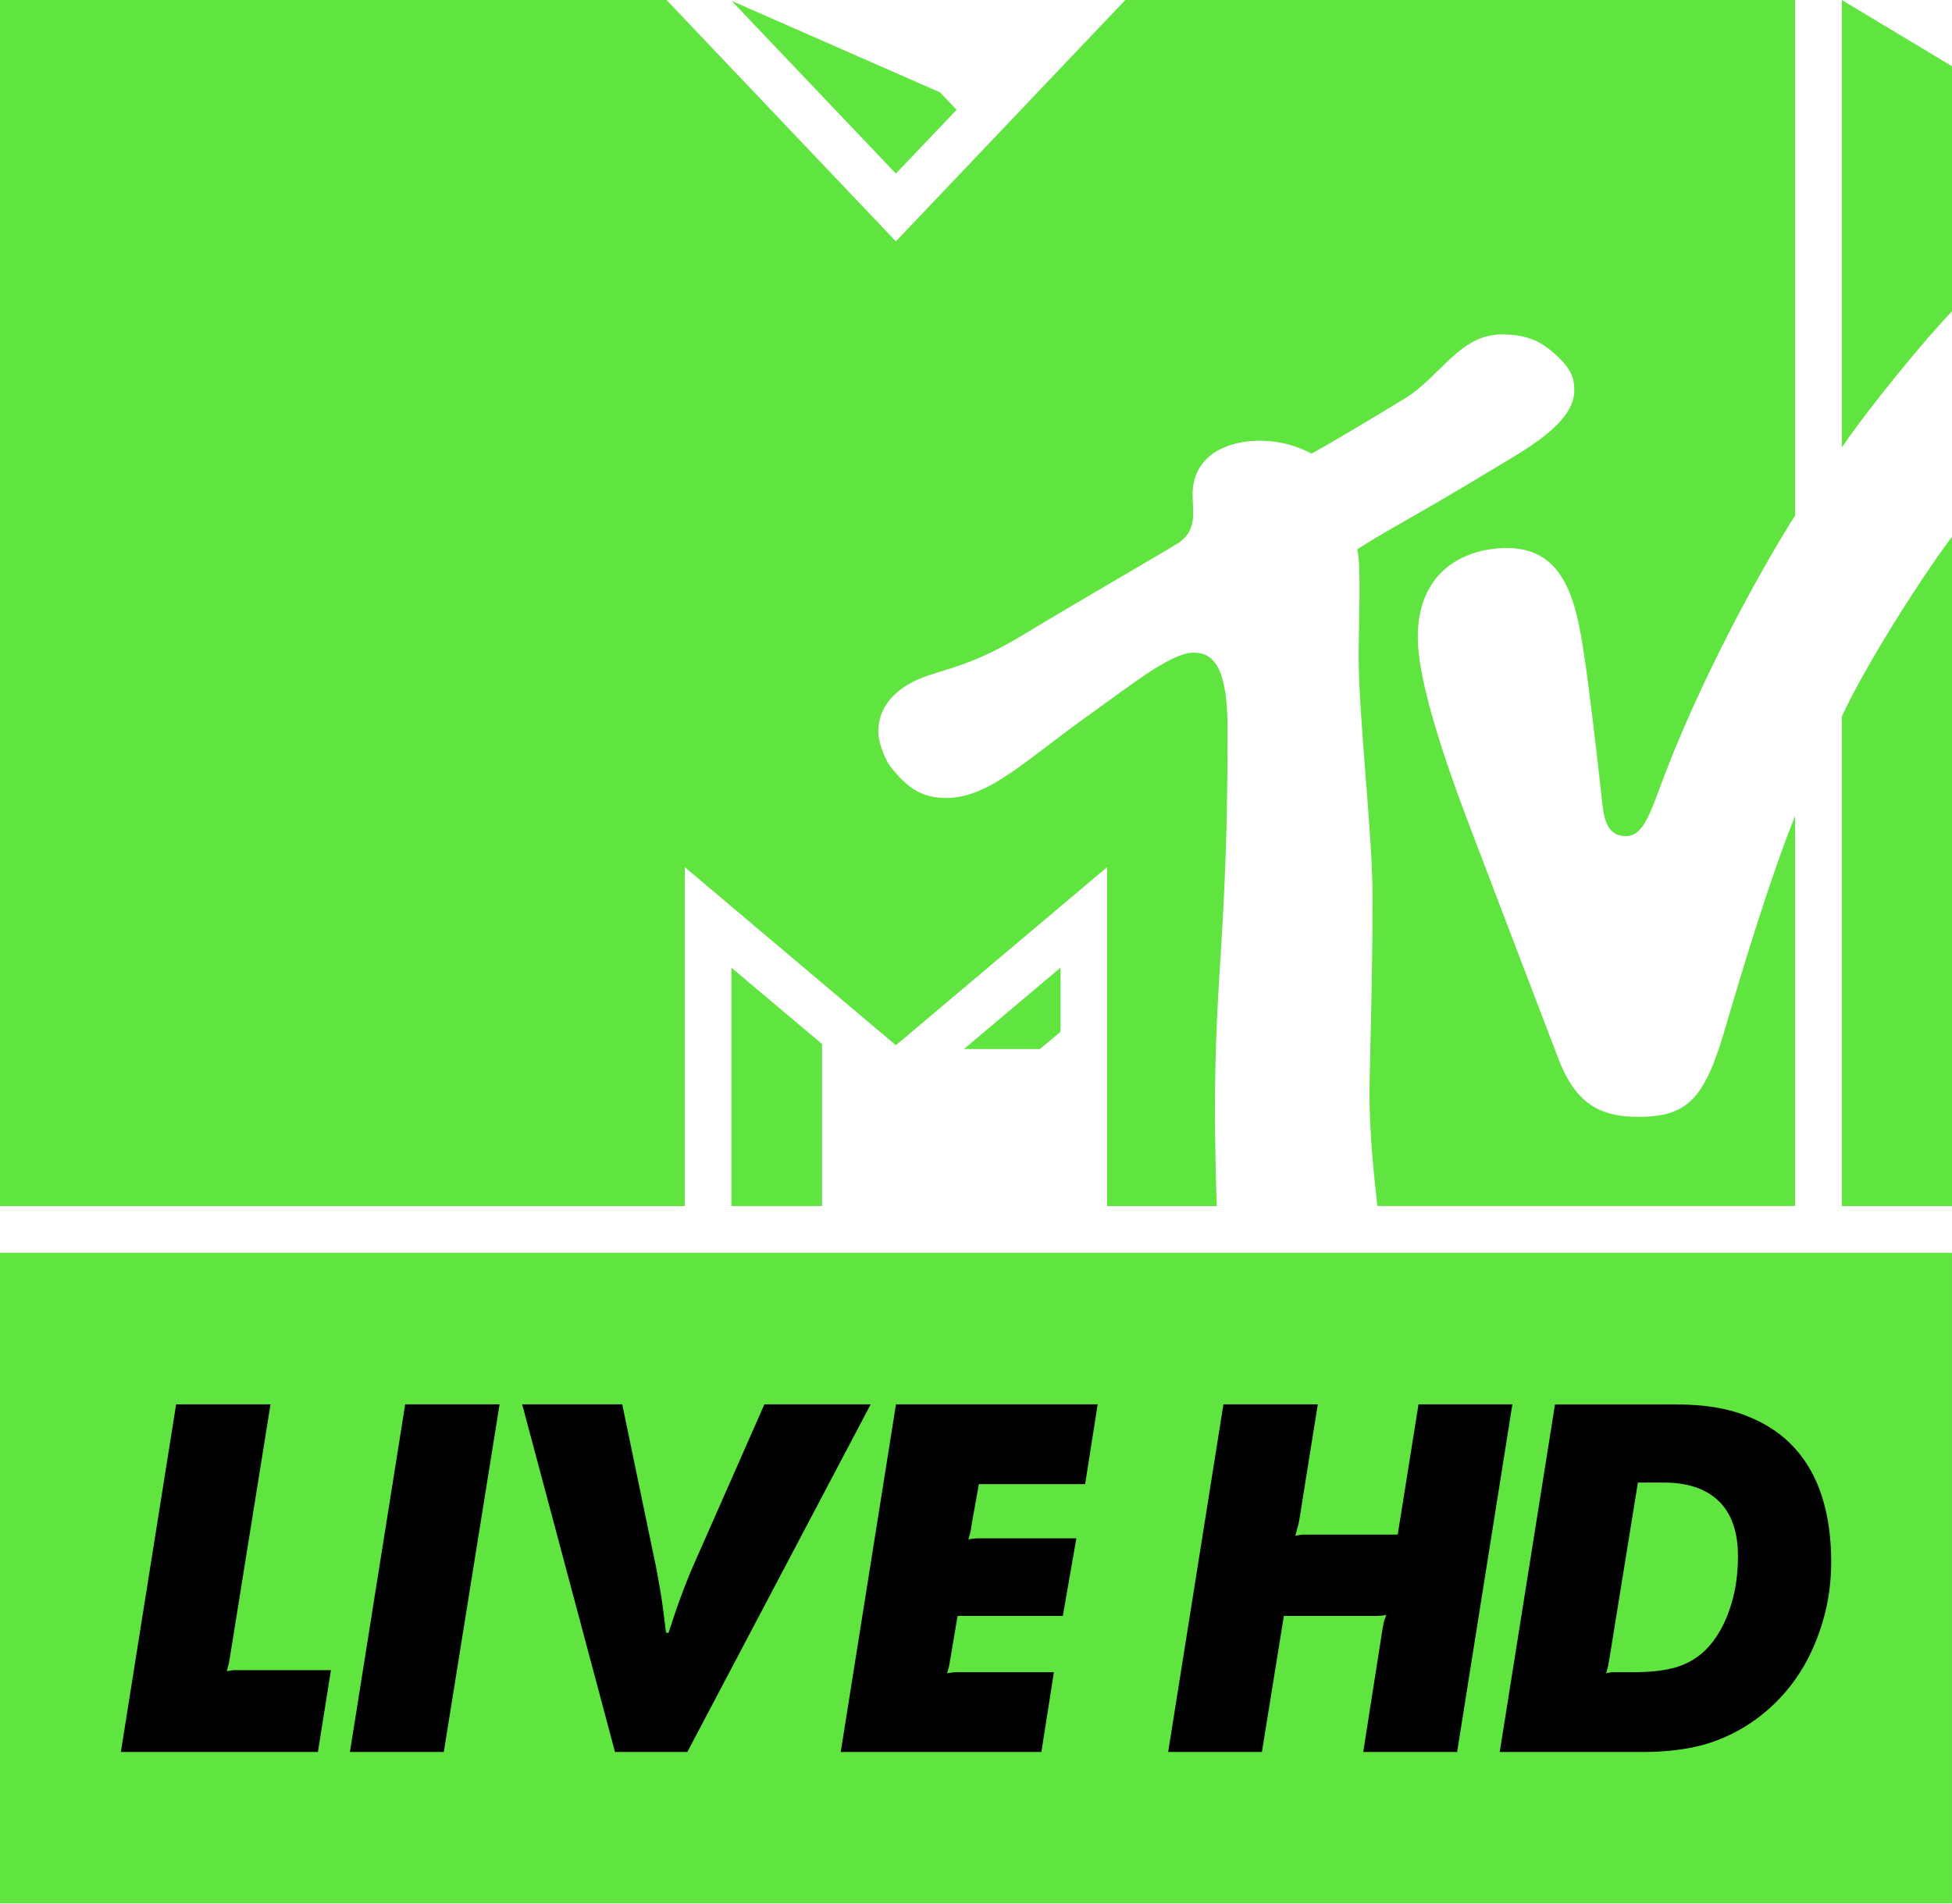
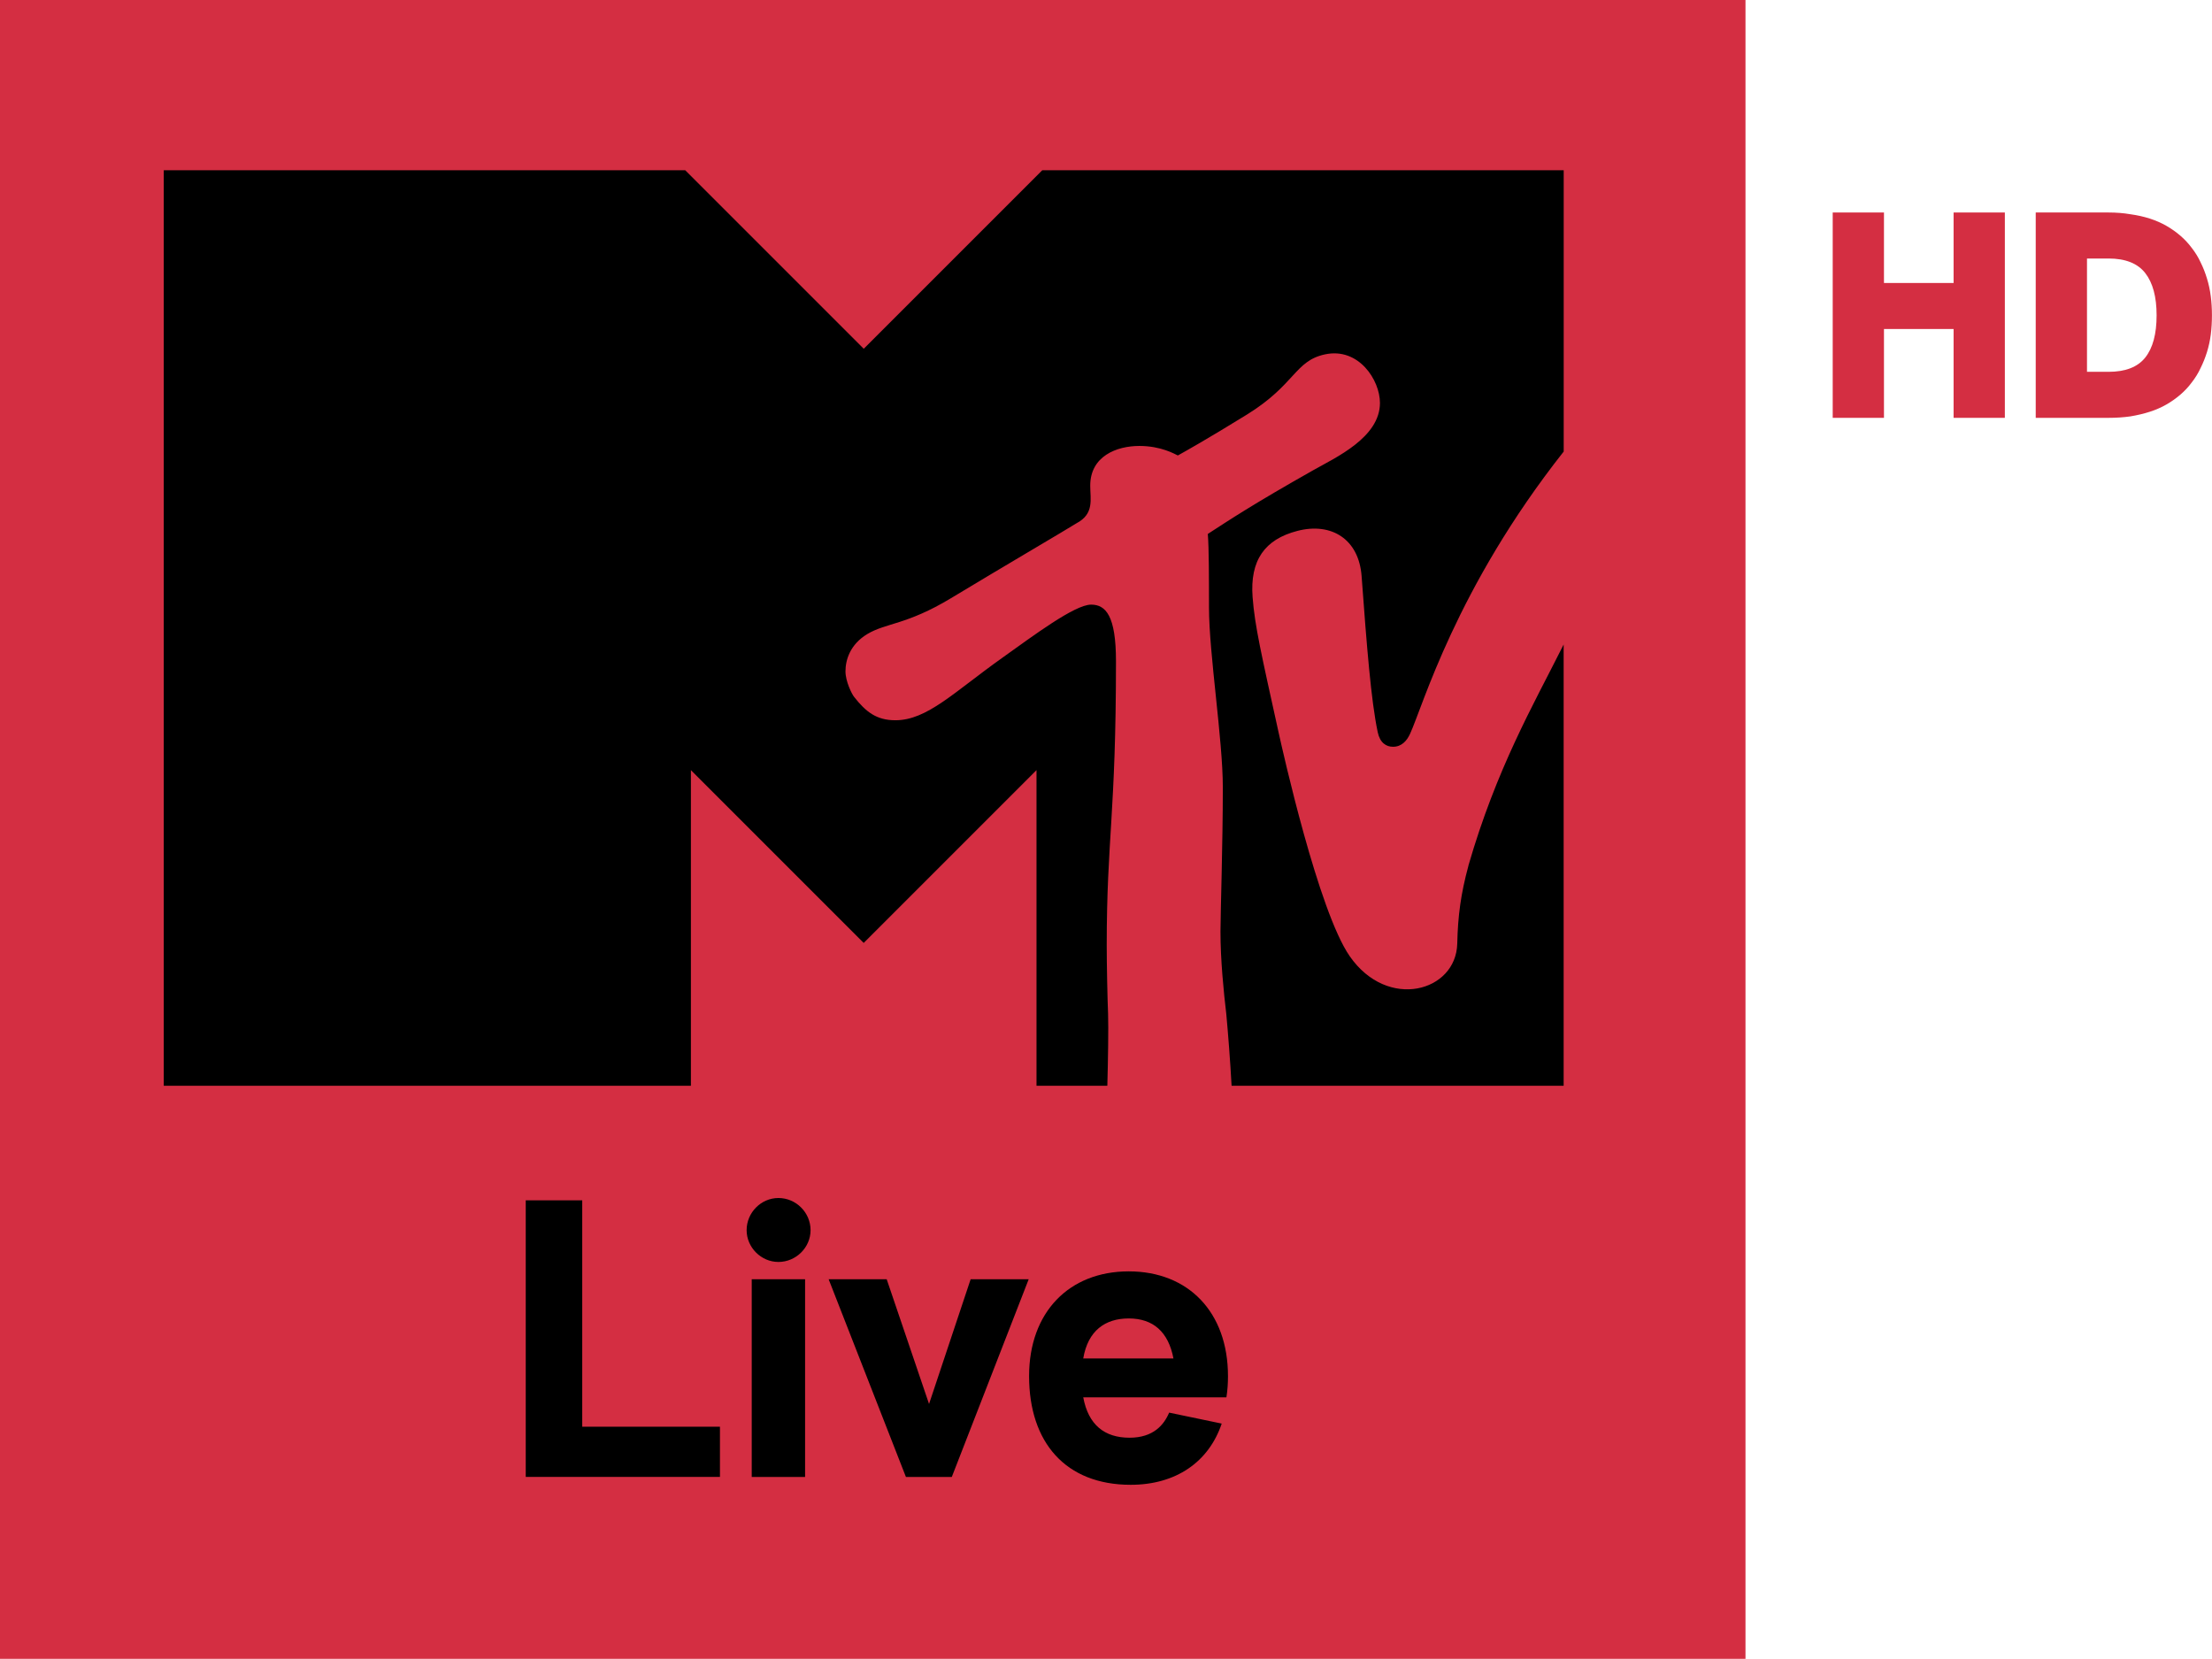
- <svg xmlns="http://www.w3.org/2000/svg" width="609.45" height="594.36" version="1.1" viewBox="0 0 151.17 147.43">
-   <path d="m106.67 93.426c-0.27-2.336-0.61-5.696-0.61-8.654 0-1.837 0.24-9.218 0.24-15.172 0-5.021-1.08-13.943-1.08-18.79 0-2.916 0.22-6.872-0.11-8.261 2.33-1.513 4.36-2.471 10.76-6.358 2.08-1.256 6.05-3.376 6.05-5.926 0-1.133-0.31-1.876-1.92-3.199-1.13-0.905-2.33-1.161-3.69-1.161-3.27 0-4.76 3.267-7.48 4.939-4.19 2.553-6.4 3.821-7.25 4.294-0.35-0.161-1.77-1-4.05-1-2.39 0-5.17 1.067-5.17 4.173 0 1.415 0.45 2.955-1.45 3.955-1.06 0.675-6.26 3.644-11.79 6.977-4.66 2.821-6.83 2.593-8.8 3.781-1.81 1.093-2.3 2.456-2.3 3.644 0 1.053 0.68 2.376 0.91 2.672 1.25 1.606 2.37 2.471 4.34 2.471 3.35 0 6.12-2.916 11.29-6.588 3.21-2.294 6.17-4.67 7.89-4.67 1.54 0 2.62 1.162 2.62 5.953 0 16.023-0.98 18.561-0.98 29.684 0 1.997 0.08 5.696 0.14 7.233h-8.49v-26.254l-16.36 13.795-16.35-13.795v26.254h-53.029v-93.423h51.619l17.76 18.696 17.77-18.696h51.869v39.942c-1.65 2.537-6.65 11.123-10.03 19.896-1.11 2.86-1.62 4.927-3.06 4.927-1.61 0-1.73-1.567-1.89-2.985-0.33-3.077-1.01-8.813-1.34-10.919-0.61-4.091-1.42-8.409-5.98-8.409-3.39 0-6.92 1.85-6.92 6.898 0 2.86 1.44 7.842 3.92 14.388 0.98 2.58 6.17 16.198 6.93 18.169 1.36 3.62 3.28 4.604 6.23 4.604 3.81 0 5.12-1.392 6.69-6.723 1.32-4.535 3.57-11.946 5.45-16.576v30.205h-32.36zm44.503-51.849v51.849h-8.533v-37.931c1.82-3.955 6.223-10.866 8.533-13.917m-8.533-6.911v-34.665l8.533 5.129v18.979c-2.106 2.187-6.483 7.52-8.533 10.555m-68.559-26.16-4.7 4.941-12.72-13.377 16.14 7.086 1.28 1.35zm0.57 72.754h5.88l1.6-1.336v-4.966zm-18.01 12.163h7.02v-12.554l-7.02-5.911z" fill="#60e440" stroke-width=".265" />
-   <path d="m151.17 147.43h-151.17v-50.387h151.17z" fill="#60e440" stroke-width="1" />
-   <g transform="translate(-.1545)" stroke-width="1">
-     <path d="m13.793 108.78h7.31l-3.11 19.38c-0.06 0.32-0.1 0.55-0.12 0.69-0.03 0.13-0.09 0.33-0.16 0.6 0.29-0.06 0.5-0.08 0.64-0.08h7.43l-1.01 6.34h-15.26z" />
-     <path d="m31.533 108.78h7.31l-4.32 26.93h-7.27z" />
-     <path d="m69.543 108.78h15.619l-0.97 6.18h-8.229l-0.53 2.95-0.11 0.69c-0.04 0.13-0.09 0.34-0.17 0.64 0.29-0.05 0.51-0.08 0.65-0.08h7.71l-1.05 6.01h-8.15l-0.53 3.15-0.12 0.69c-0.03 0.13-0.08 0.33-0.16 0.6 0.29-0.05 0.51-0.08 0.64-0.08h7.63l-0.97 6.18h-15.54z" />
-     <path d="m94.902 108.78h7.308l-1.42 8.88c-0.05 0.32-0.11 0.56-0.16 0.69l-0.16 0.61c0.3-0.06 0.51-0.09 0.64-0.09h7.29l1.61-10.09h7.27l-4.28 26.93h-7.27l1.46-9.33c0.05-0.32 0.1-0.55 0.12-0.69l0.2-0.6c-0.3 0.06-0.52 0.08-0.68 0.08h-7.248l-1.7 10.54h-7.26z" />
-     <path d="m124.82 128.32-0.12 0.69c-0.03 0.13-0.08 0.33-0.16 0.6 0.24-0.05 0.41-0.08 0.52-0.08h1.58c1.37 0 2.49-0.13 3.37-0.4 0.87-0.27 1.62-0.72 2.24-1.33 0.78-0.78 1.39-1.81 1.83-3.07 0.45-1.26 0.67-2.67 0.67-4.2 0-1.86-0.49-3.27-1.47-4.24-0.99-0.96-2.41-1.45-4.26-1.45h-2.02zm-4.24-19.53h9.45c2.1 0 3.9 0.29 5.4 0.89 1.51 0.59 2.75 1.42 3.72 2.5 0.97 1.07 1.68 2.36 2.14 3.85 0.46 1.5 0.68 3.14 0.68 4.95 0 1.47-0.18 2.91-0.56 4.29-0.38 1.39-0.91 2.67-1.59 3.84-0.69 1.17-1.53 2.21-2.51 3.11s-2.06 1.63-3.25 2.19c-0.97 0.46-1.99 0.79-3.07 0.99-1.07 0.2-2.28 0.31-3.63 0.31h-11.06z" />
-     <path d="m59.353 108.78-5.25 11.91c-0.12 0.28-0.23 0.53-0.34 0.78-0.04 0.1-0.09 0.2-0.13 0.29-0.21 0.52-0.41 1.01-0.58 1.47-0.18 0.47-0.35 0.95-0.53 1.45-0.17 0.51-0.37 1.11-0.6 1.81l-0.1-0.02c0 0.01 0 0.02-0.01 0.03v-0.03l-0.08-0.01c-0.1-0.76-0.18-1.39-0.24-1.91-0.07-0.51-0.14-1.01-0.23-1.5-0.09-0.5-0.18-1.01-0.28-1.55-0.04-0.22-0.09-0.47-0.15-0.73-0.03-0.17-0.07-0.34-0.11-0.52l-2.38-11.47h-7.75l7.19 26.93h5.6l14.2-26.93z" />
+ <svg xmlns="http://www.w3.org/2000/svg" width="1013.8" height="760.27" version="1.1" viewBox="0 0 1013.8 760.27">
+   <path d="m0 760.27h799.99v-760.27h-799.99z" fill="#d42e42" stroke-width=".8" />
+   <path d="m673.02 396.74c-3.51 12.978-4.835 22.867-5.136 35.745-0.519 22.036-31.891 30.787-49.279 5.767-14.312-20.592-30.731-94.068-32.653-102.79-7.846-35.632-10.878-48.614-11.865-61.788-1.266-16.885 5.536-26.474 20.532-30.356 15.538-4.023 28.172 3.719 29.428 20.748 2.369 32.013 4.311 56.984 7.398 71.553 1.035 4.876 3.91 6.636 6.992 6.636 4.02 0 6.365-2.801 7.79-5.867 5.876-12.655 20.929-66.667 70.446-129.44v-128.93h-238.97l-81.833 81.825-81.833-81.825h-238.98v419.6h241.6v-144.65l79.195 79.194 79.198-79.194v144.65h32.46c0.325-11.368 0.556-26.506 0.346-32.929-0.297-6.701-0.625-22.814-0.625-31.523 0-48.435 4.242-60.303 4.242-130.11 0-20.873-4.673-25.943-11.409-25.943-7.52 0-26.55 14.3-40.568 24.28-22.477 15.978-34.589 28.712-49.138 28.712-8.593 0-13.494-3.788-18.945-10.765-1.022-1.288-3.917-7.061-3.917-11.655 0-5.16 2.066-12.299 9.987-17.076 8.571-5.157 18.032-4.173 38.349-16.435 24.089-14.541 52.895-31.407 57.531-34.342 8.283-4.351 6.301-11.055 6.311-17.256 0-13.516 12.115-18.189 22.508-18.189 9.968 0 16.153 3.686 17.647 4.363 3.73-2.069 13.425-7.498 31.572-18.691 22.324-13.769 21.939-24.659 35.852-27.64 15.431-3.31 25.205 11.743 25.205 22.258 0 15.775-20.151 24.943-30.306 30.675-28.418 16.051-38.464 22.814-48.591 29.363 0.54 6.326 0.531 21.013 0.543 33.707 0 21.132 6.339 60.578 6.339 82.442 0 25.943-1.081 58.112-1.081 66.114 0 12.903 1.463 27.562 2.663 37.711 0.781 8.305 1.844 21.911 2.432 32.929h152.19v-202.22c-0.266 0.526-0.531 1.044-0.797 1.569-13.172 26.24-30.006 55.365-42.856 99.773" stroke-width=".8" />
+   <g transform="matrix(.80017 0 0 .80017 233.23 676.91)">
+     <path d="m42.016-28.766v-129.66h-32.359v158.42h111.24v-28.766z" />
+   </g>
+   <g transform="matrix(.80017 0 0 .80017 335.54 676.91)">
+     <path d="m26.516-123.14c10.109 0 18.422-8.312 18.422-18.203 0-10.109-8.312-18.422-18.422-18.422-9.891 0-18.203 8.313-18.203 18.422 0 9.891 8.312 18.203 18.203 18.203zm-15.281 123.14h30.562v-113.25h-30.562z" />
+   </g>
+   <g transform="matrix(.80017 0 0 .80017 376.54 676.91)">
+     <path d="m37.297-113.25h-33.25l44.266 113.25h26.281l44.047-113.25h-33.25l-23.828 71.453z" />
+   </g>
+   <g transform="matrix(.80017 0 0 .80017 466.8 676.91)">
+     <path d="m116.39-30.562-30.11-6.281c-2.922 6.953-8.984 14.375-22.688 14.375-14.391 0-23.594-7.422-26.516-23.141h82.016c0.672-4.281 0.89-8.312 0.89-12.141 0-36.625-22.687-60-56.843-60s-57.078 23.375-57.078 60c0 37.969 20.906 62.25 58.203 62.25 25.844 0 44.718-13.031 52.125-35.062zm-53.25-60.219c13.938 0 22.703 7.641 25.609 22.922h-51.672c2.688-15.953 12.578-22.922 26.062-22.922z" />
+   </g>
+   <g transform="matrix(3.3374 0 0 3.3374 -1757.1 546.07)" fill="#d42e42" font-family="MTVGravityGrotesk" font-size="40px" font-weight="bold" style="shape-inside:url(#rect2107);white-space:pre" aria-label="HD">
+     <path d="m794.77-134.44h7.04v28.2h-7.04v-12.2h-9.56v12.2h-7.04v-28.2h7.04v9.68h9.56z" />
+     <path d="m816.05-134.44h-10v28.2h10q1.6 0 3-0.2 1.44-0.24 2.68-0.64t2.28-1 1.92-1.36 1.56-1.68q0.72-0.92 1.2-1.96 0.52-1.04 0.88-2.2t0.52-2.4q0.16-1.28 0.16-2.64t-0.16-2.6q-0.16-1.28-0.52-2.44-0.36-1.2-0.88-2.24-0.48-1.04-1.2-1.96-0.68-0.92-1.56-1.68t-1.92-1.36-2.28-1-2.68-0.6q-1.4-0.24-3-0.24zm0 21.88h-2.96v-15.56h2.96q3.48 0 5.04 2t1.56 5.8q0 3.84-1.56 5.8t-5.04 1.96z" />
  </g>
</svg>
